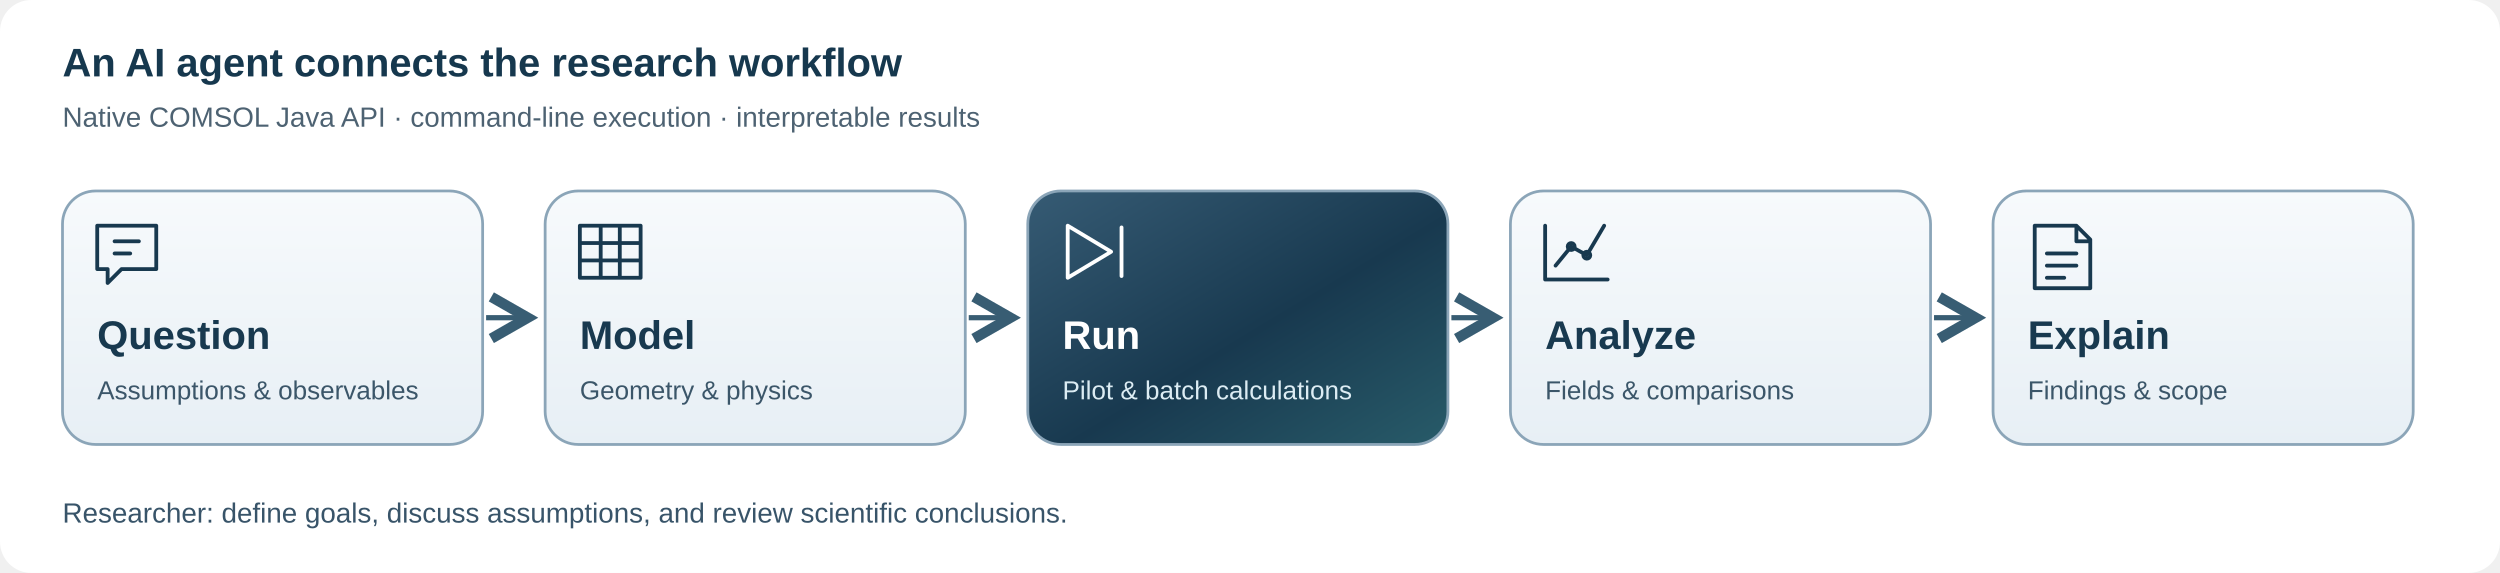
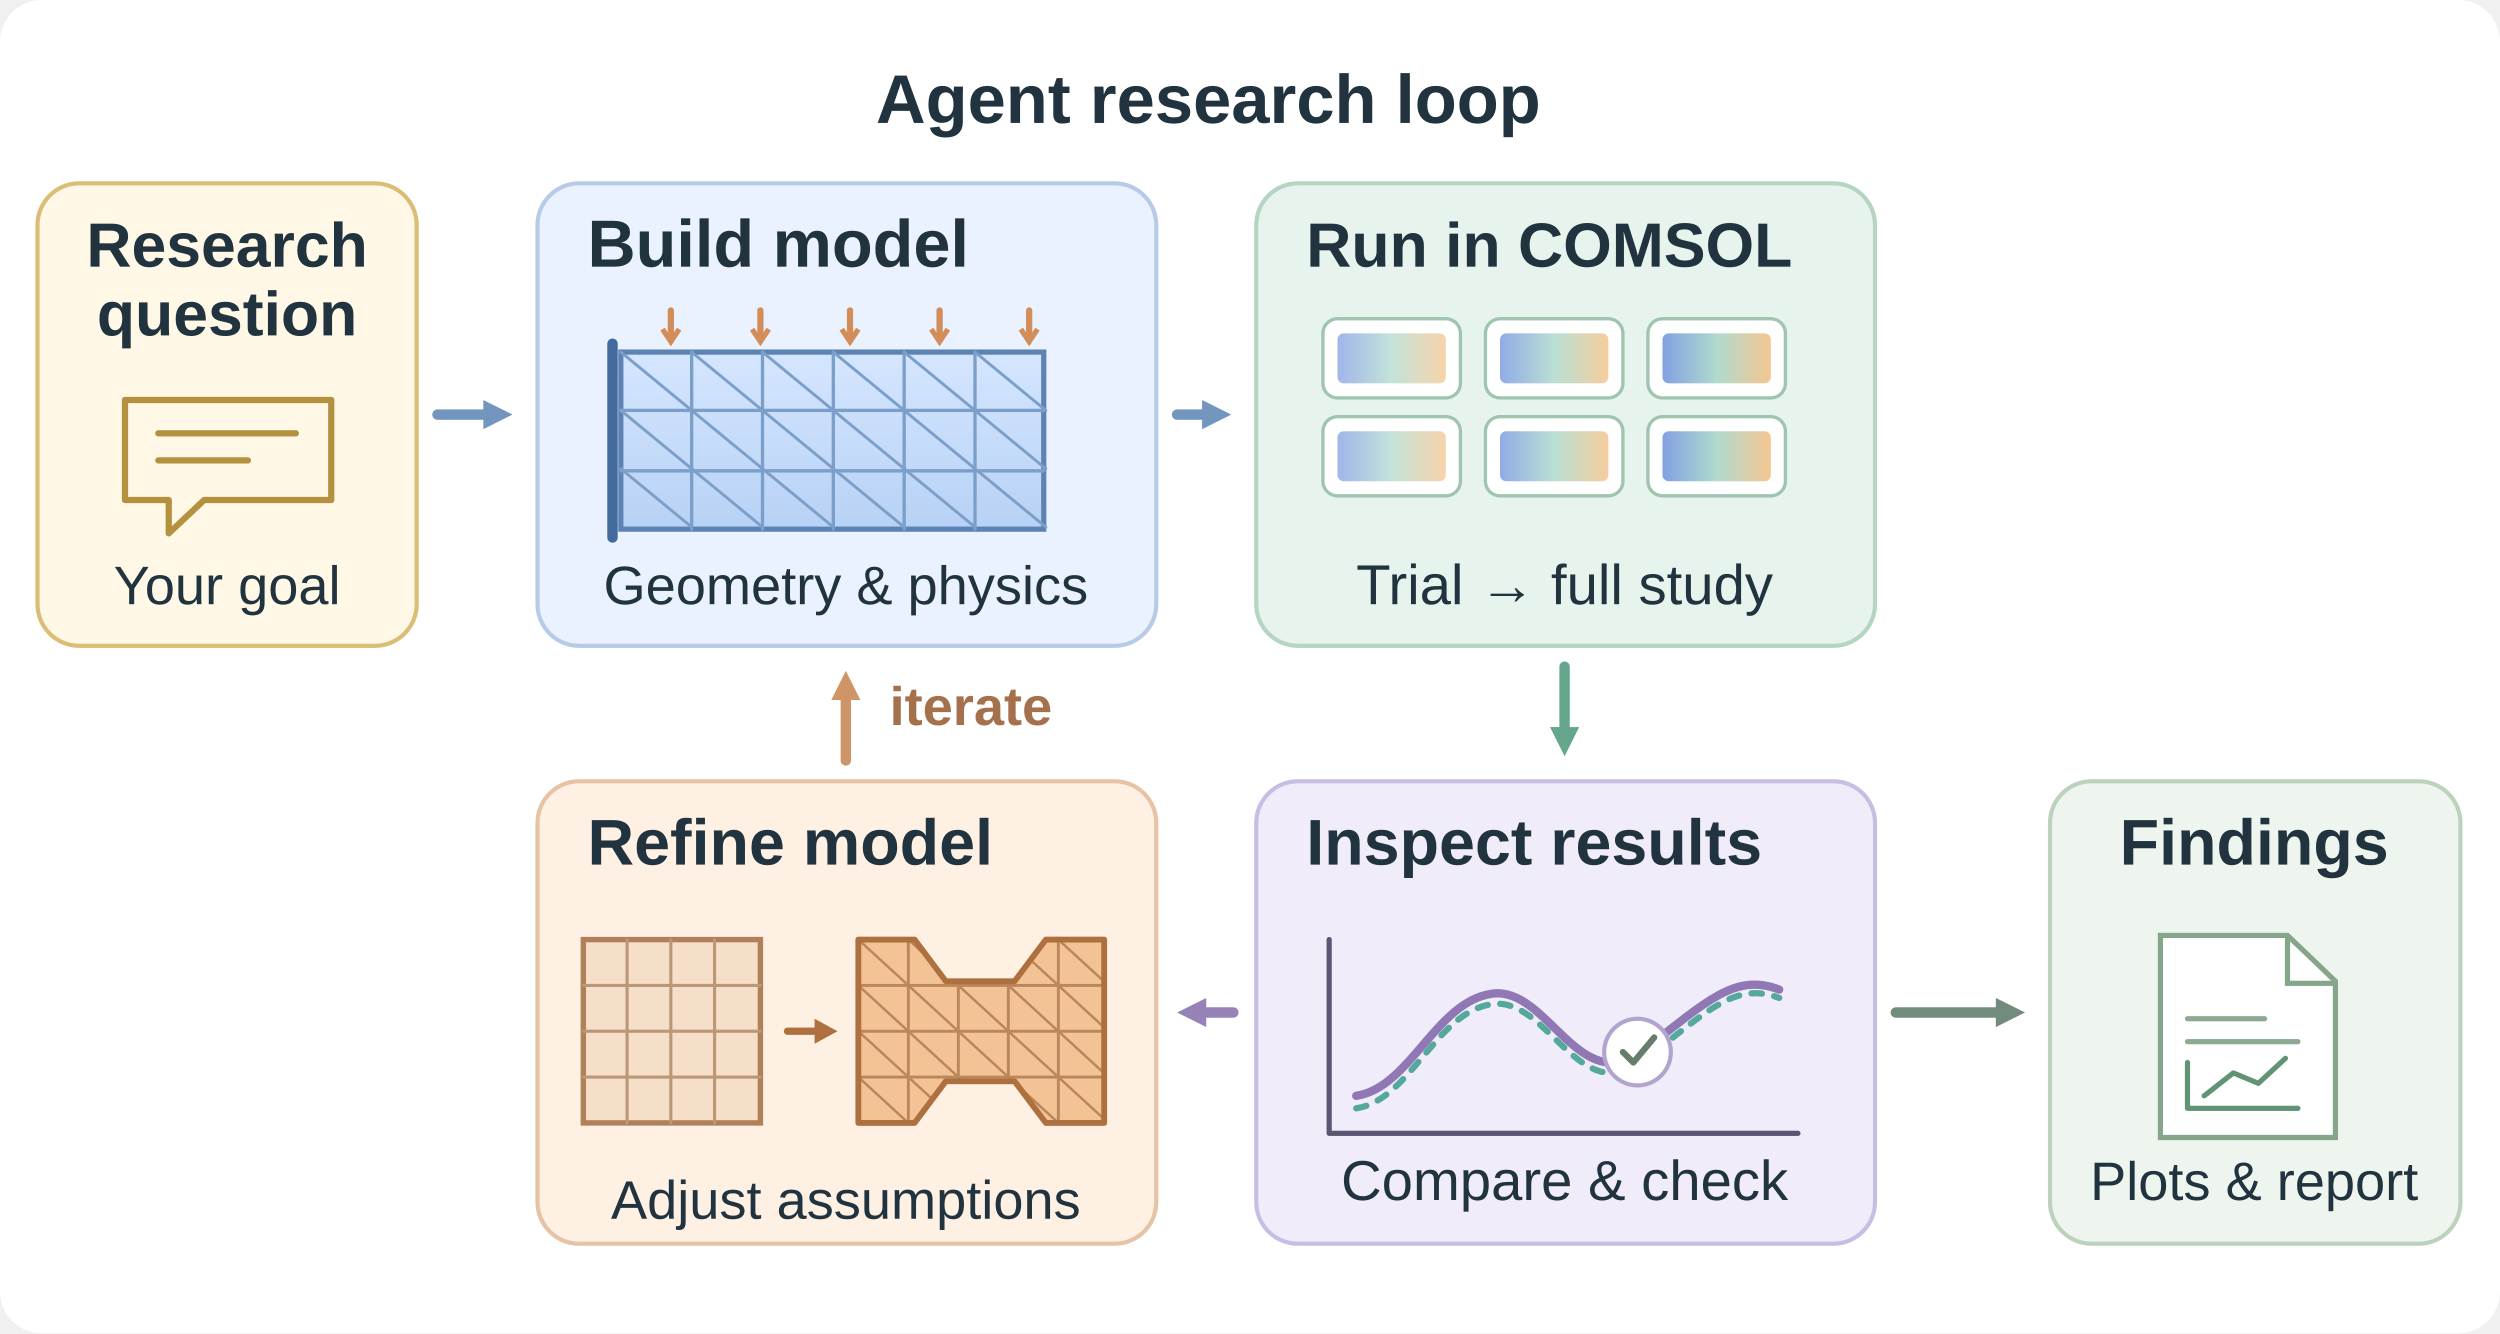
- <svg xmlns="http://www.w3.org/2000/svg" width="1440" height="330" viewBox="0 0 1440 330" role="img" aria-labelledby="title desc">
+ <svg xmlns="http://www.w3.org/2000/svg" width="1200" height="640" viewBox="0 0 1200 640" role="img" aria-labelledby="title desc">
  <defs>
-     <linearGradient id="card" x2="0" y2="1">
-       <stop stop-color="#f7fafc" />
-       <stop offset="1" stop-color="#e7eff5" />
+     <linearGradient id="meshfill" x2="0" y2="1">
+       <stop stop-color="#d5e6ff" />
+       <stop offset="1" stop-color="#b7d2f5" />
    </linearGradient>
-     <linearGradient id="center" x2="1" y2="1">
-       <stop stop-color="#365b74" />
-       <stop offset=".55" stop-color="#18394f" />
-       <stop offset="1" stop-color="#285b69" />
+     <linearGradient id="field" x1="0" x2="1">
+       <stop stop-color="#6d8fde" />
+       <stop offset=".5" stop-color="#a2d4c5" />
+       <stop offset="1" stop-color="#f3bc7d" />
    </linearGradient>
-     <marker id="arrow" markerWidth="10" markerHeight="10" refX="8" refY="5" orient="auto">
-       <path d="M1 1 8 5 1 9" fill="none" stroke="#385d73" stroke-width="2" />
-     </marker>
  </defs>
-   <rect width="1440" height="330" rx="18" fill="#ffffff" />
+   <rect width="1200" height="640" rx="20" fill="#ffffff" />
  <g font-family="Arial,Helvetica,sans-serif">
-     <text x="36" y="44" font-size="23" font-weight="700" fill="#16384e">An AI agent connects the research workflow</text>
-     <text x="36" y="73" font-size="16" fill="#4d6272">Native COMSOL Java API · command-line execution · interpretable results</text>
-     <path d="M280 183h24" fill="none" stroke="#385d73" stroke-width="3" marker-end="url(#arrow)" />
-     <rect x="36" y="110" width="242" height="146" rx="19" fill="url(#card)" stroke="#8ba5b8" stroke-width="1.6" />
-     <g transform="translate(56 130)" stroke="#18394f" stroke-width="2.2" fill="none" stroke-linecap="round" stroke-linejoin="round">
-       <path d="M0 0h34v25H14L6 33v-8H0z" />
-       <path d="M10 9h14M10 16h9" />
+     <text x="580" y="59" font-size="33" font-weight="700" fill="#20333e" text-anchor="middle">Agent research loop</text>
+     <rect x="18" y="88" width="182" height="222" rx="20" fill="#fff8e6" stroke="#dabe76" stroke-width="2" />
+     <text x="109" y="128" font-size="30" font-weight="700" fill="#20333e" text-anchor="middle">Research</text>
+     <text x="109" y="161" font-size="30" font-weight="700" fill="#20333e" text-anchor="middle">question</text>
+     <path d="M60 192h99v48H98l-17 16v-16H60z" stroke="#b3913e" stroke-width="3" fill="none" stroke-linecap="round" stroke-linejoin="round" />
+     <path d="M76 208h66M76 221h43" stroke="#b3913e" stroke-width="3" fill="none" stroke-linecap="round" stroke-linejoin="round" />
+     <text x="109" y="290" font-size="26" font-weight="500" fill="#20333e" text-anchor="middle">Your goal</text>
+     <rect x="258" y="88" width="297" height="222" rx="20" fill="#eaf2ff" stroke="#b8cbe6" stroke-width="2" />
+     <rect x="603" y="88" width="297" height="222" rx="20" fill="#e7f4ed" stroke="#b5d4c2" stroke-width="2" />
+     <rect x="603" y="375" width="297" height="222" rx="20" fill="#f0ecfa" stroke="#c8bde3" stroke-width="2" />
+     <rect x="258" y="375" width="297" height="222" rx="20" fill="#fff0e4" stroke="#e6c3a5" stroke-width="2" />
+     <text x="282" y="128" font-size="32" font-weight="700" fill="#20333e" text-anchor="start">Build model</text>
+     <text x="627" y="128" font-size="30" font-weight="700" fill="#20333e" text-anchor="start">Run in COMSOL</text>
+     <text x="627" y="415" font-size="31" font-weight="700" fill="#20333e" text-anchor="start">Inspect results</text>
+     <text x="282" y="415" font-size="31" font-weight="700" fill="#20333e" text-anchor="start">Refine model</text>
+     <path d="M298 169h203v85H298z" fill="url(#meshfill)" stroke="#5c83b3" stroke-width="2.5" />
+     <path d="M332 169v85" stroke="#7b9fc8" stroke-width="1.6" fill="none" stroke-linecap="round" stroke-linejoin="round" />
+     <path d="M366 169v85" stroke="#7b9fc8" stroke-width="1.6" fill="none" stroke-linecap="round" stroke-linejoin="round" />
+     <path d="M400 169v85" stroke="#7b9fc8" stroke-width="1.6" fill="none" stroke-linecap="round" stroke-linejoin="round" />
+     <path d="M434 169v85" stroke="#7b9fc8" stroke-width="1.6" fill="none" stroke-linecap="round" stroke-linejoin="round" />
+     <path d="M468 169v85" stroke="#7b9fc8" stroke-width="1.6" fill="none" stroke-linecap="round" stroke-linejoin="round" />
+     <path d="M298 197h203" stroke="#7b9fc8" stroke-width="1.6" fill="none" stroke-linecap="round" stroke-linejoin="round" />
+     <path d="M298 226h203" stroke="#7b9fc8" stroke-width="1.6" fill="none" stroke-linecap="round" stroke-linejoin="round" />
+     <path d="M298 169l34 28" stroke="#7b9fc8" stroke-width="1.4" fill="none" stroke-linecap="round" stroke-linejoin="round" />
+     <path d="M332 169l34 28" stroke="#7b9fc8" stroke-width="1.4" fill="none" stroke-linecap="round" stroke-linejoin="round" />
+     <path d="M366 169l34 28" stroke="#7b9fc8" stroke-width="1.4" fill="none" stroke-linecap="round" stroke-linejoin="round" />
+     <path d="M400 169l34 28" stroke="#7b9fc8" stroke-width="1.4" fill="none" stroke-linecap="round" stroke-linejoin="round" />
+     <path d="M434 169l34 28" stroke="#7b9fc8" stroke-width="1.4" fill="none" stroke-linecap="round" stroke-linejoin="round" />
+     <path d="M468 169l34 28" stroke="#7b9fc8" stroke-width="1.4" fill="none" stroke-linecap="round" stroke-linejoin="round" />
+     <path d="M298 197l34 28" stroke="#7b9fc8" stroke-width="1.4" fill="none" stroke-linecap="round" stroke-linejoin="round" />
+     <path d="M332 197l34 28" stroke="#7b9fc8" stroke-width="1.4" fill="none" stroke-linecap="round" stroke-linejoin="round" />
+     <path d="M366 197l34 28" stroke="#7b9fc8" stroke-width="1.4" fill="none" stroke-linecap="round" stroke-linejoin="round" />
+     <path d="M400 197l34 28" stroke="#7b9fc8" stroke-width="1.4" fill="none" stroke-linecap="round" stroke-linejoin="round" />
+     <path d="M434 197l34 28" stroke="#7b9fc8" stroke-width="1.4" fill="none" stroke-linecap="round" stroke-linejoin="round" />
+     <path d="M468 197l34 28" stroke="#7b9fc8" stroke-width="1.4" fill="none" stroke-linecap="round" stroke-linejoin="round" />
+     <path d="M298 225l34 28" stroke="#7b9fc8" stroke-width="1.4" fill="none" stroke-linecap="round" stroke-linejoin="round" />
+     <path d="M332 225l34 28" stroke="#7b9fc8" stroke-width="1.4" fill="none" stroke-linecap="round" stroke-linejoin="round" />
+     <path d="M366 225l34 28" stroke="#7b9fc8" stroke-width="1.4" fill="none" stroke-linecap="round" stroke-linejoin="round" />
+     <path d="M400 225l34 28" stroke="#7b9fc8" stroke-width="1.4" fill="none" stroke-linecap="round" stroke-linejoin="round" />
+     <path d="M434 225l34 28" stroke="#7b9fc8" stroke-width="1.4" fill="none" stroke-linecap="round" stroke-linejoin="round" />
+     <path d="M468 225l34 28" stroke="#7b9fc8" stroke-width="1.4" fill="none" stroke-linecap="round" stroke-linejoin="round" />
+     <path d="M294 165v93" stroke="#426a9a" stroke-width="5" fill="none" stroke-linecap="round" stroke-linejoin="round" />
+     <path d="M322 149v14" stroke="#d28d58" stroke-width="3" fill="none" stroke-linecap="round" stroke-linejoin="round" />
+     <path d="m318 158 4 6 4-6" fill="none" stroke="#d28d58" stroke-width="2.5" />
+     <path d="M365 149v14" stroke="#d28d58" stroke-width="3" fill="none" stroke-linecap="round" stroke-linejoin="round" />
+     <path d="m361 158 4 6 4-6" fill="none" stroke="#d28d58" stroke-width="2.5" />
+     <path d="M408 149v14" stroke="#d28d58" stroke-width="3" fill="none" stroke-linecap="round" stroke-linejoin="round" />
+     <path d="m404 158 4 6 4-6" fill="none" stroke="#d28d58" stroke-width="2.5" />
+     <path d="M451 149v14" stroke="#d28d58" stroke-width="3" fill="none" stroke-linecap="round" stroke-linejoin="round" />
+     <path d="m447 158 4 6 4-6" fill="none" stroke="#d28d58" stroke-width="2.5" />
+     <path d="M494 149v14" stroke="#d28d58" stroke-width="3" fill="none" stroke-linecap="round" stroke-linejoin="round" />
+     <path d="m490 158 4 6 4-6" fill="none" stroke="#d28d58" stroke-width="2.5" />
+     <text x="406" y="290" font-size="26" font-weight="500" fill="#20333e" text-anchor="middle">Geometry &amp; physics</text>
+     <rect x="635" y="153" width="66" height="38" rx="7" fill="#fff" stroke="#9ec5af" stroke-width="1.6" />
+     <rect x="642" y="160" width="52" height="24" rx="3" fill="url(#field)" opacity="0.65" />
+     <rect x="713" y="153" width="66" height="38" rx="7" fill="#fff" stroke="#9ec5af" stroke-width="1.6" />
+     <rect x="720" y="160" width="52" height="24" rx="3" fill="url(#field)" opacity="0.75" />
+     <rect x="791" y="153" width="66" height="38" rx="7" fill="#fff" stroke="#9ec5af" stroke-width="1.6" />
+     <rect x="798" y="160" width="52" height="24" rx="3" fill="url(#field)" opacity="0.85" />
+     <rect x="635" y="200" width="66" height="38" rx="7" fill="#fff" stroke="#9ec5af" stroke-width="1.6" />
+     <rect x="642" y="207" width="52" height="24" rx="3" fill="url(#field)" opacity="0.65" />
+     <rect x="713" y="200" width="66" height="38" rx="7" fill="#fff" stroke="#9ec5af" stroke-width="1.6" />
+     <rect x="720" y="207" width="52" height="24" rx="3" fill="url(#field)" opacity="0.75" />
+     <rect x="791" y="200" width="66" height="38" rx="7" fill="#fff" stroke="#9ec5af" stroke-width="1.6" />
+     <rect x="798" y="207" width="52" height="24" rx="3" fill="url(#field)" opacity="0.85" />
+     <text x="751" y="290" font-size="27" font-weight="500" fill="#20333e" text-anchor="middle">Trial → full study</text>
+     <path d="M638 544V451M638 544h225" stroke="#5a5671" stroke-width="2.5" fill="none" stroke-linecap="round" stroke-linejoin="round" />
+     <path d="M651 526C677 522 689 481 716 477S758 528 789 504 833 467 854 475" stroke="#8f78b4" stroke-width="4" fill="none" stroke-linecap="round" stroke-linejoin="round" />
+     <path d="M651 532C677 528 689 486 716 482S758 533 789 509 833 471 854 479" stroke="#54a89c" stroke-width="3" fill="none" stroke-linecap="round" stroke-linejoin="round" stroke-dasharray="5 6" />
+     <circle cx="786" cy="505" r="16" fill="#fff" stroke="#b2a4ce" stroke-width="2" />
+     <path d="m779 505 5 5 10-12" stroke="#667d6d" stroke-width="3" fill="none" stroke-linecap="round" stroke-linejoin="round" />
+     <text x="751" y="576" font-size="27" font-weight="500" fill="#20333e" text-anchor="middle">Compare &amp; check</text>
+     <rect x="280" y="451" width="85" height="88" fill="#f6dfc9" stroke="#af8059" stroke-width="2.6" />
+     <path d="M301 451v88" stroke="#bc9776" stroke-width="1.5" fill="none" stroke-linecap="round" stroke-linejoin="round" />
+     <path d="M322 451v88" stroke="#bc9776" stroke-width="1.5" fill="none" stroke-linecap="round" stroke-linejoin="round" />
+     <path d="M343 451v88" stroke="#bc9776" stroke-width="1.5" fill="none" stroke-linecap="round" stroke-linejoin="round" />
+     <path d="M280 473h85" stroke="#bc9776" stroke-width="1.5" fill="none" stroke-linecap="round" stroke-linejoin="round" />
+     <path d="M280 495h85" stroke="#bc9776" stroke-width="1.5" fill="none" stroke-linecap="round" stroke-linejoin="round" />
+     <path d="M280 517h85" stroke="#bc9776" stroke-width="1.5" fill="none" stroke-linecap="round" stroke-linejoin="round" />
+     <path d="M412 451H439L454 471H487L502 451H530V539H502L487 519H454L439 539H412Z" fill="#f3c396" fill-rule="evenodd" />
+     <defs>
+       <clipPath id="refined-domain">
+         <path d="M412 451H439L454 471H487L502 451H530V539H502L487 519H454L439 539H412Z" clip-rule="evenodd" />
+       </clipPath>
+     </defs>
+     <g clip-path="url(#refined-domain)">
+       <path d="M412 451v88" stroke="#ba865c" stroke-width="1.4" fill="none" stroke-linecap="round" stroke-linejoin="round" />
+       <path d="M436 451v88" stroke="#ba865c" stroke-width="1.4" fill="none" stroke-linecap="round" stroke-linejoin="round" />
+       <path d="M460 451v88" stroke="#ba865c" stroke-width="1.4" fill="none" stroke-linecap="round" stroke-linejoin="round" />
+       <path d="M484 451v88" stroke="#ba865c" stroke-width="1.4" fill="none" stroke-linecap="round" stroke-linejoin="round" />
+       <path d="M508 451v88" stroke="#ba865c" stroke-width="1.4" fill="none" stroke-linecap="round" stroke-linejoin="round" />
+       <path d="M532 451v88" stroke="#ba865c" stroke-width="1.4" fill="none" stroke-linecap="round" stroke-linejoin="round" />
+       <path d="M412 451h118" stroke="#ba865c" stroke-width="1.4" fill="none" stroke-linecap="round" stroke-linejoin="round" />
+       <path d="M412 473h118" stroke="#ba865c" stroke-width="1.4" fill="none" stroke-linecap="round" stroke-linejoin="round" />
+       <path d="M412 495h118" stroke="#ba865c" stroke-width="1.4" fill="none" stroke-linecap="round" stroke-linejoin="round" />
+       <path d="M412 517h118" stroke="#ba865c" stroke-width="1.4" fill="none" stroke-linecap="round" stroke-linejoin="round" />
+       <path d="M412 539h118" stroke="#ba865c" stroke-width="1.4" fill="none" stroke-linecap="round" stroke-linejoin="round" />
+       <path d="M412 451l24 22" stroke="#ba865c" stroke-width="1.2" fill="none" stroke-linecap="round" stroke-linejoin="round" />
+       <path d="M436 451l24 22" stroke="#ba865c" stroke-width="1.2" fill="none" stroke-linecap="round" stroke-linejoin="round" />
+       <path d="M460 451l24 22" stroke="#ba865c" stroke-width="1.2" fill="none" stroke-linecap="round" stroke-linejoin="round" />
+       <path d="M484 451l24 22" stroke="#ba865c" stroke-width="1.2" fill="none" stroke-linecap="round" stroke-linejoin="round" />
+       <path d="M508 451l24 22" stroke="#ba865c" stroke-width="1.2" fill="none" stroke-linecap="round" stroke-linejoin="round" />
+       <path d="M412 473l24 22" stroke="#ba865c" stroke-width="1.2" fill="none" stroke-linecap="round" stroke-linejoin="round" />
+       <path d="M436 473l24 22" stroke="#ba865c" stroke-width="1.2" fill="none" stroke-linecap="round" stroke-linejoin="round" />
+       <path d="M460 473l24 22" stroke="#ba865c" stroke-width="1.2" fill="none" stroke-linecap="round" stroke-linejoin="round" />
+       <path d="M484 473l24 22" stroke="#ba865c" stroke-width="1.2" fill="none" stroke-linecap="round" stroke-linejoin="round" />
+       <path d="M508 473l24 22" stroke="#ba865c" stroke-width="1.2" fill="none" stroke-linecap="round" stroke-linejoin="round" />
+       <path d="M412 495l24 22" stroke="#ba865c" stroke-width="1.2" fill="none" stroke-linecap="round" stroke-linejoin="round" />
+       <path d="M436 495l24 22" stroke="#ba865c" stroke-width="1.2" fill="none" stroke-linecap="round" stroke-linejoin="round" />
+       <path d="M460 495l24 22" stroke="#ba865c" stroke-width="1.2" fill="none" stroke-linecap="round" stroke-linejoin="round" />
+       <path d="M484 495l24 22" stroke="#ba865c" stroke-width="1.2" fill="none" stroke-linecap="round" stroke-linejoin="round" />
+       <path d="M508 495l24 22" stroke="#ba865c" stroke-width="1.2" fill="none" stroke-linecap="round" stroke-linejoin="round" />
+       <path d="M412 517l24 22" stroke="#ba865c" stroke-width="1.2" fill="none" stroke-linecap="round" stroke-linejoin="round" />
+       <path d="M436 517l24 22" stroke="#ba865c" stroke-width="1.2" fill="none" stroke-linecap="round" stroke-linejoin="round" />
+       <path d="M460 517l24 22" stroke="#ba865c" stroke-width="1.2" fill="none" stroke-linecap="round" stroke-linejoin="round" />
+       <path d="M484 517l24 22" stroke="#ba865c" stroke-width="1.2" fill="none" stroke-linecap="round" stroke-linejoin="round" />
+       <path d="M508 517l24 22" stroke="#ba865c" stroke-width="1.2" fill="none" stroke-linecap="round" stroke-linejoin="round" />
    </g>
-     <text x="56" y="201" font-size="23" font-weight="700" fill="#18394f">Question</text>
-     <text x="56" y="230" font-size="15" fill="#3b5669">Assumptions &amp; observables</text>
-     <path d="M558 183h24" fill="none" stroke="#385d73" stroke-width="3" marker-end="url(#arrow)" />
-     <rect x="314" y="110" width="242" height="146" rx="19" fill="url(#card)" stroke="#8ba5b8" stroke-width="1.6" />
-     <g transform="translate(334 130)" stroke="#18394f" stroke-width="2.2" fill="none" stroke-linecap="round" stroke-linejoin="round">
-       <path d="M0 0h35v30H0zM12 0v30M23 0v30M0 10h35M0 20h35" />
-     </g>
-     <text x="334" y="201" font-size="23" font-weight="700" fill="#18394f">Model</text>
-     <text x="334" y="230" font-size="15" fill="#3b5669">Geometry &amp; physics</text>
-     <path d="M836 183h24" fill="none" stroke="#385d73" stroke-width="3" marker-end="url(#arrow)" />
-     <rect x="592" y="110" width="242" height="146" rx="19" fill="url(#center)" stroke="#8ba5b8" stroke-width="1.6" />
-     <g transform="translate(612 130)" stroke="#ffffff" stroke-width="2.2" fill="none" stroke-linecap="round" stroke-linejoin="round">
-       <path d="m3 0 25 15L3 30z" />
-       <path d="M34 1v28" />
-     </g>
-     <text x="612" y="201" font-size="23" font-weight="700" fill="#ffffff">Run</text>
-     <text x="612" y="230" font-size="15" fill="#dcecf3">Pilot &amp; batch calculations</text>
-     <path d="M1114 183h24" fill="none" stroke="#385d73" stroke-width="3" marker-end="url(#arrow)" />
-     <rect x="870" y="110" width="242" height="146" rx="19" fill="url(#card)" stroke="#8ba5b8" stroke-width="1.6" />
-     <g transform="translate(890 130)" stroke="#18394f" stroke-width="2.2" fill="none" stroke-linecap="round" stroke-linejoin="round">
-       <path d="M0 0v31h36M6 23l9-11 9 5 10-17" />
-       <circle cx="15" cy="12" r="2" />
-       <circle cx="24" cy="17" r="2" />
-     </g>
-     <text x="890" y="201" font-size="23" font-weight="700" fill="#18394f">Analyze</text>
-     <text x="890" y="230" font-size="15" fill="#3b5669">Fields &amp; comparisons</text>
-     <rect x="1148" y="110" width="242" height="146" rx="19" fill="url(#card)" stroke="#8ba5b8" stroke-width="1.6" />
-     <g transform="translate(1168 130)" stroke="#18394f" stroke-width="2.2" fill="none" stroke-linecap="round" stroke-linejoin="round">
-       <path d="M4 0h24l8 8v28H4zM28 0v9h8M11 16h17M11 23h17M11 30h10" />
-     </g>
-     <text x="1168" y="201" font-size="23" font-weight="700" fill="#18394f">Explain</text>
-     <text x="1168" y="230" font-size="15" fill="#3b5669">Findings &amp; scope</text>
-     <text x="36" y="301" font-size="16" fill="#385469">Researcher: define goals, discuss assumptions, and review scientific conclusions.</text>
+     <path d="M412 451H439L454 471H487L502 451H530V539H502L487 519H454L439 539H412Z" stroke="#ad703e" stroke-width="2.8" fill="none" stroke-linecap="round" stroke-linejoin="round" fill-rule="evenodd" />
+     <path d="M378 495h15" stroke="#ad703e" stroke-width="3.5" fill="none" stroke-linecap="round" stroke-linejoin="round" />
+     <path d="M402 495 391 489 391 501Z" fill="#ad703e" />
+     <text x="406" y="585" font-size="26" font-weight="500" fill="#20333e" text-anchor="middle">Adjust assumptions</text>
+     <path d="M210 199 L233.5 199" stroke="#7396bf" stroke-width="5" fill="none" stroke-linecap="round" stroke-linejoin="round" />
+     <path d="M246 199 L232 206 L232 192z" fill="#7396bf" />
+     <path d="M565 199 L578.5 199" stroke="#7396bf" stroke-width="5" fill="none" stroke-linecap="round" stroke-linejoin="round" />
+     <path d="M591 199 L577 206 L577 192z" fill="#7396bf" />
+     <path d="M751 320 L751 350.5" stroke="#65a78c" stroke-width="5" fill="none" stroke-linecap="round" stroke-linejoin="round" />
+     <path d="M751 363 L744 349 L758 349z" fill="#65a78c" />
+     <path d="M592 486 L577.5 486" stroke="#9682b7" stroke-width="5" fill="none" stroke-linecap="round" stroke-linejoin="round" />
+     <path d="M565 486 L579 479 L579 493z" fill="#9682b7" />
+     <path d="M406 365 L406 334.5" stroke="#cd9568" stroke-width="5" fill="none" stroke-linecap="round" stroke-linejoin="round" />
+     <path d="M406 322 L413 336 L399 336z" fill="#cd9568" />
+     <text x="427" y="348" font-size="26" font-weight="600" fill="#a5714d" text-anchor="start">iterate</text>
+     <rect x="984" y="375" width="197" height="222" rx="20" fill="#eef5ee" stroke="#bdd2bd" stroke-width="2" />
+     <text x="1082" y="415" font-size="31" font-weight="700" fill="#20333e" text-anchor="middle">Findings</text>
+     <path d="M1037 449h61l23 22v75h-84z" fill="#fff" stroke="#85a68b" stroke-width="2.5" />
+     <path d="M1098 449v23h23" fill="none" stroke="#85a68b" stroke-width="2.5" />
+     <path d="M1050 489h37M1050 500h53" stroke="#8caa92" stroke-width="2.5" fill="none" stroke-linecap="round" stroke-linejoin="round" />
+     <path d="M1050 532v-22m0 22h53m-45-6 14-11 12 5 13-12" stroke="#619475" stroke-width="2.5" fill="none" stroke-linecap="round" stroke-linejoin="round" />
+     <text x="1082" y="576" font-size="26" font-weight="500" fill="#20333e" text-anchor="middle">Plots &amp; report</text>
+     <path d="M910 486 L959.5 486" stroke="#718b7c" stroke-width="5" fill="none" stroke-linecap="round" stroke-linejoin="round" />
+     <path d="M972 486 L958 493 L958 479z" fill="#718b7c" />
  </g>
</svg>
